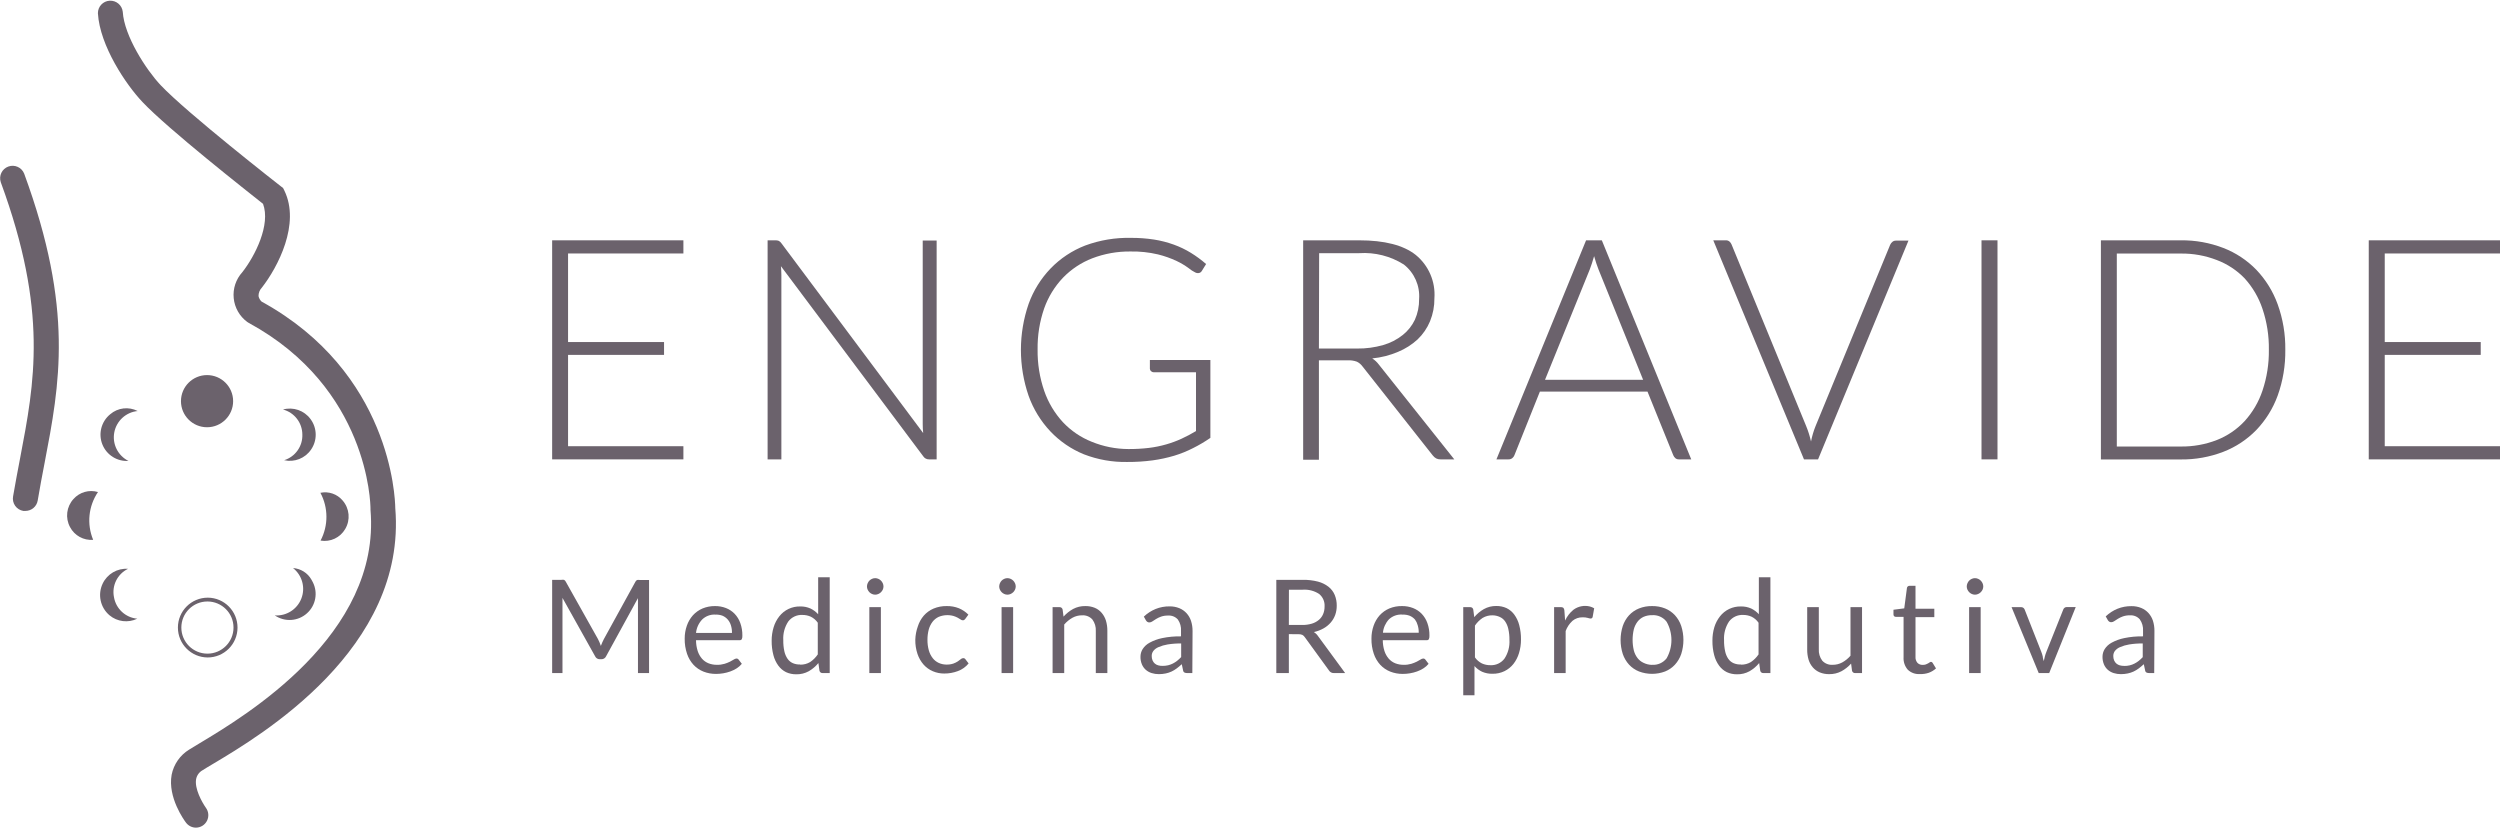
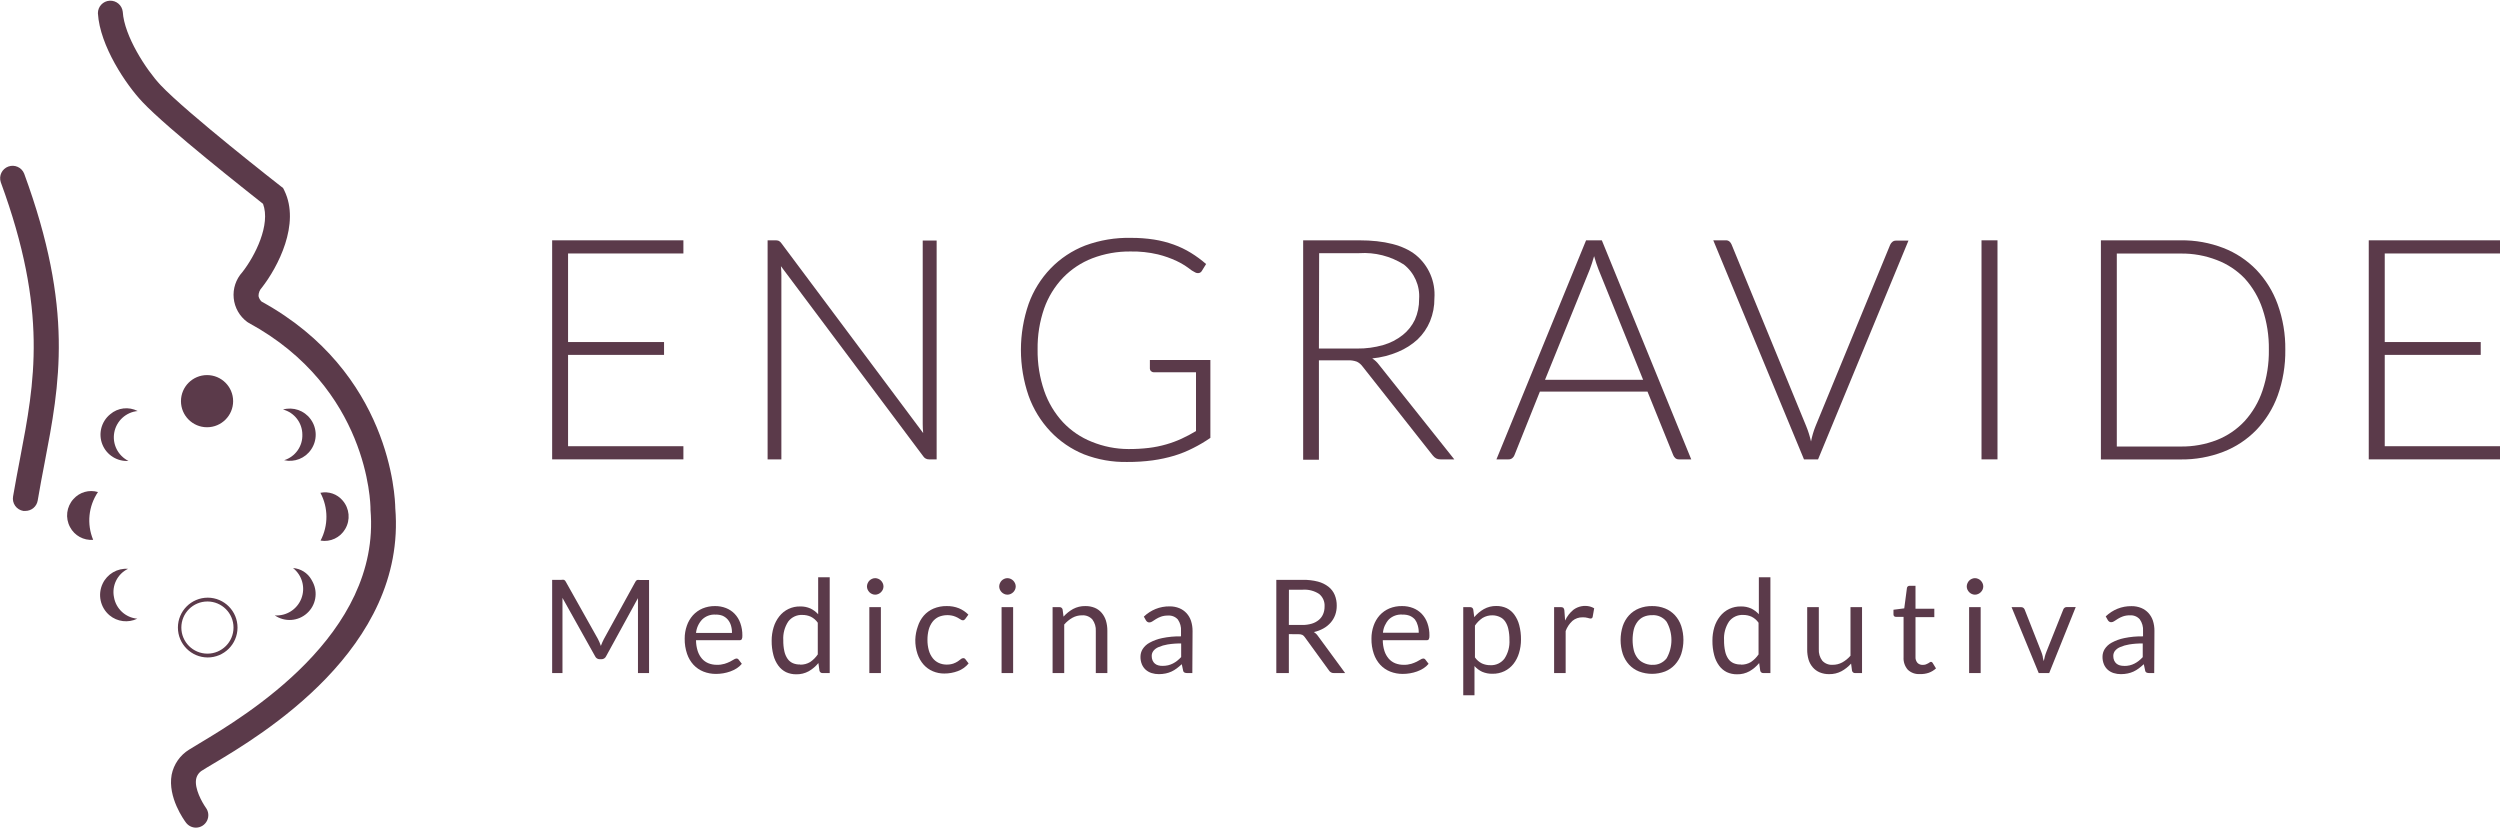
<svg xmlns="http://www.w3.org/2000/svg" viewBox="0 0 326.86 108.21">
  <defs>
-     <style>.cls-1{fill:#6b626c;}</style>
+     <style>.cls-1{fill:#5b3a4a;}</style>
  </defs>
  <g id="Layer_2" data-name="Layer 2">
    <g id="Camada_1" data-name="Camada 1">
      <path class="cls-1" d="M89.35,31.42v1.72H74.27V44.72H86.82V46.4H74.27V58.34H89.35v1.72H72.19V31.42Z" />
      <path class="cls-1" d="M101.82,31.49a1,1,0,0,1,.34.31l18.54,24.82q-.06-.61-.06-1.17v-24h1.82V60.06h-1a.87.87,0,0,1-.75-.4L102.1,34.8q.06.61.06,1.15V60.06h-1.8V31.42h1A1.14,1.14,0,0,1,101.82,31.49Z" />
      <path class="cls-1" d="M147.53,58.71a21.84,21.84,0,0,0,2.69-.15,14.47,14.47,0,0,0,2.26-.46,14.09,14.09,0,0,0,2-.74q.94-.43,1.89-1V48.67h-5.51a.53.53,0,0,1-.37-.14.43.43,0,0,1-.15-.32V47.07h7.91V57.25A18.64,18.64,0,0,1,156,58.58a14.77,14.77,0,0,1-2.47,1,19,19,0,0,1-2.83.61,24,24,0,0,1-3.32.21,14.88,14.88,0,0,1-5.66-1,12.56,12.56,0,0,1-4.39-3,13.32,13.32,0,0,1-2.84-4.63,18.45,18.45,0,0,1,0-12.05,13.1,13.1,0,0,1,2.87-4.62,12.66,12.66,0,0,1,4.52-3,16.23,16.23,0,0,1,6-1,19.09,19.09,0,0,1,3,.22,14,14,0,0,1,2.58.66,12.12,12.12,0,0,1,2.23,1.07,15,15,0,0,1,2,1.47l-.55.89a.56.56,0,0,1-.51.3.75.75,0,0,1-.34-.08,4.24,4.24,0,0,1-.88-.57,9.47,9.47,0,0,0-1.56-.93,13,13,0,0,0-2.46-.87,14.43,14.43,0,0,0-3.58-.38,13.58,13.58,0,0,0-5,.89,10.7,10.7,0,0,0-3.84,2.55,11.31,11.31,0,0,0-2.45,4,15.75,15.75,0,0,0-.86,5.36,16,16,0,0,0,.87,5.44,11.65,11.65,0,0,0,2.44,4.08,10.52,10.52,0,0,0,3.77,2.56A12.78,12.78,0,0,0,147.53,58.71Z" />
      <path class="cls-1" d="M172.44,47.11v13h-2.06V31.42h7.31q5,0,7.41,1.91A6.69,6.69,0,0,1,187.54,39a7.7,7.7,0,0,1-.57,3,7,7,0,0,1-1.63,2.38A8.7,8.7,0,0,1,182.79,46a11.38,11.38,0,0,1-3.38.86,3.28,3.28,0,0,1,.87.81l9.86,12.39h-1.8a1.18,1.18,0,0,1-.56-.12,1.44,1.44,0,0,1-.46-.4l-9.17-11.62a2,2,0,0,0-.74-.63,3.08,3.08,0,0,0-1.22-.18Zm0-1.54h5a11.79,11.79,0,0,0,3.41-.46,7.34,7.34,0,0,0,2.55-1.31,5.64,5.64,0,0,0,1.59-2,6.4,6.4,0,0,0,.55-2.69,5.26,5.26,0,0,0-2-4.53,9.73,9.73,0,0,0-5.83-1.48h-5.24Z" />
      <path class="cls-1" d="M221.12,60.06h-1.6a.7.7,0,0,1-.47-.15,1,1,0,0,1-.28-.39L215.4,51.2H201.33L198,59.52a.87.87,0,0,1-.28.38.75.75,0,0,1-.49.16h-1.58l11.72-28.64h2.06ZM202,49.66h12.83l-5.85-14.47q-.14-.34-.28-.78t-.28-.92q-.14.49-.28.92t-.28.8Z" />
      <path class="cls-1" d="M224,31.42h1.64a.7.7,0,0,1,.47.15,1,1,0,0,1,.28.39l9.76,23.76a12.69,12.69,0,0,1,.63,2,11.08,11.08,0,0,1,.59-2L247.13,32a1.08,1.08,0,0,1,.29-.38.71.71,0,0,1,.48-.16h1.62L237.7,60.06h-1.84Z" />
      <path class="cls-1" d="M261.16,60.06h-2.09V31.42h2.09Z" />
      <path class="cls-1" d="M298.79,45.73a17,17,0,0,1-1,6A12.89,12.89,0,0,1,295,56.22a12.1,12.1,0,0,1-4.31,2.85,15,15,0,0,1-5.57,1H274.68V31.42h10.44a15,15,0,0,1,5.57,1A12.12,12.12,0,0,1,295,35.27a12.91,12.91,0,0,1,2.79,4.51A16.9,16.9,0,0,1,298.79,45.73Zm-2.15,0a16,16,0,0,0-.83-5.34,11.23,11.23,0,0,0-2.34-4A9.94,9.94,0,0,0,289.84,34a12.6,12.6,0,0,0-4.72-.85h-8.36V58.38h8.36a12.6,12.6,0,0,0,4.72-.85,9.94,9.94,0,0,0,3.63-2.47,11.23,11.23,0,0,0,2.34-4A16.06,16.06,0,0,0,296.64,45.73Z" />
      <path class="cls-1" d="M326.86,31.42v1.72H311.79V44.72h12.55V46.4H311.79V58.34h15.08v1.72H309.7V31.42Z" />
      <path class="cls-1" d="M78.39,84l.17.45q.08-.24.18-.45t.21-.44l4.12-7.49a.49.49,0,0,1,.23-.24,1.06,1.06,0,0,1,.34,0h1.22V88H83.41V79c0-.12,0-.25,0-.38s0-.27,0-.42l-4.17,7.61a.66.66,0,0,1-.6.38h-.24a.65.65,0,0,1-.59-.38l-4.27-7.64c0,.15,0,.29,0,.43s0,.27,0,.39V88H72.19V75.81H73.4a1.06,1.06,0,0,1,.34,0,.49.49,0,0,1,.23.24l4.21,7.5A3.19,3.19,0,0,1,78.39,84Z" />
      <path class="cls-1" d="M93.49,79.24a3.84,3.84,0,0,1,1.43.26,3.2,3.2,0,0,1,1.13.75,3.41,3.41,0,0,1,.74,1.21,4.66,4.66,0,0,1,.27,1.64,1,1,0,0,1-.08.48.32.32,0,0,1-.29.12H91a4.75,4.75,0,0,0,.22,1.42,2.9,2.9,0,0,0,.56,1,2.24,2.24,0,0,0,.85.6,2.92,2.92,0,0,0,1.1.2,3.23,3.23,0,0,0,1-.13,4.68,4.68,0,0,0,.71-.28,5.46,5.46,0,0,0,.5-.28.66.66,0,0,1,.34-.13.33.33,0,0,1,.29.14l.42.55a2.87,2.87,0,0,1-.67.59,4.15,4.15,0,0,1-.84.41,5.31,5.31,0,0,1-.92.24,5.68,5.68,0,0,1-.94.08,4.38,4.38,0,0,1-1.64-.3,3.61,3.61,0,0,1-1.3-.88,4.06,4.06,0,0,1-.85-1.44,5.86,5.86,0,0,1-.31-2,5,5,0,0,1,.28-1.68,4,4,0,0,1,.79-1.36,3.65,3.65,0,0,1,1.27-.9A4.15,4.15,0,0,1,93.49,79.24Zm0,1.11A2.32,2.32,0,0,0,91.8,81,3,3,0,0,0,91,82.75H95.7a3.07,3.07,0,0,0-.14-1,2.15,2.15,0,0,0-.42-.76,1.91,1.91,0,0,0-.68-.49A2.31,2.31,0,0,0,93.53,80.36Z" />
      <path class="cls-1" d="M107.55,88a.39.39,0,0,1-.41-.31l-.14-1a4.54,4.54,0,0,1-1.26,1.07,3.23,3.23,0,0,1-1.63.4,3.11,3.11,0,0,1-1.34-.28,2.79,2.79,0,0,1-1-.84,4,4,0,0,1-.65-1.38,7.09,7.09,0,0,1-.23-1.89,5.94,5.94,0,0,1,.26-1.77,4.31,4.31,0,0,1,.74-1.42,3.37,3.37,0,0,1,2.73-1.29,3.11,3.11,0,0,1,1.35.27,3.24,3.24,0,0,1,1,.75V75.47h1.51V88Zm-2.93-1.1a2.43,2.43,0,0,0,1.3-.34,3.74,3.74,0,0,0,1-1V81.42a2.39,2.39,0,0,0-.91-.79,2.63,2.63,0,0,0-1.1-.23,2.18,2.18,0,0,0-1.85.86,4,4,0,0,0-.65,2.45,6.24,6.24,0,0,0,.14,1.44,2.77,2.77,0,0,0,.43,1,1.67,1.67,0,0,0,.69.56A2.31,2.31,0,0,0,104.62,86.88Z" />
      <path class="cls-1" d="M115.51,76.68a1,1,0,0,1-.09.41,1.17,1.17,0,0,1-.24.34,1.11,1.11,0,0,1-.34.23,1,1,0,0,1-.42.09,1,1,0,0,1-.41-.09,1.12,1.12,0,0,1-.34-.23,1.11,1.11,0,0,1-.23-.34,1,1,0,0,1-.09-.41,1.07,1.07,0,0,1,.09-.42,1.08,1.08,0,0,1,.23-.35,1.12,1.12,0,0,1,.34-.23,1,1,0,0,1,.41-.09,1,1,0,0,1,.42.09,1.11,1.11,0,0,1,.34.23,1.15,1.15,0,0,1,.24.35A1,1,0,0,1,115.51,76.68Zm-.34,2.7V88h-1.51V79.38Z" />
      <path class="cls-1" d="M126.21,80.91a.68.68,0,0,1-.14.14.32.32,0,0,1-.2.05.48.48,0,0,1-.28-.11l-.38-.23a3.17,3.17,0,0,0-.56-.23,3,3,0,0,0-1.92.12,2.16,2.16,0,0,0-.81.65,3,3,0,0,0-.49,1,5.11,5.11,0,0,0-.17,1.35,4.94,4.94,0,0,0,.18,1.39,3,3,0,0,0,.5,1,2.14,2.14,0,0,0,.79.63,2.43,2.43,0,0,0,1,.22,2.65,2.65,0,0,0,.91-.13,2.77,2.77,0,0,0,.59-.29,4.43,4.43,0,0,0,.39-.29.47.47,0,0,1,.31-.13.32.32,0,0,1,.29.14l.42.55a3.27,3.27,0,0,1-1.4,1,5,5,0,0,1-1.78.32,3.75,3.75,0,0,1-1.5-.3,3.41,3.41,0,0,1-1.2-.86,4.09,4.09,0,0,1-.8-1.39,5.58,5.58,0,0,1-.29-1.88A5.66,5.66,0,0,1,120,81.9a4,4,0,0,1,.78-1.41,3.54,3.54,0,0,1,1.27-.92,4.28,4.28,0,0,1,1.73-.33,4.09,4.09,0,0,1,1.6.29,3.83,3.83,0,0,1,1.23.83Z" />
      <path class="cls-1" d="M132.8,76.68a1,1,0,0,1-.09.41,1.19,1.19,0,0,1-.24.34,1.1,1.1,0,0,1-.34.23,1,1,0,0,1-.42.09,1,1,0,0,1-.41-.09,1.13,1.13,0,0,1-.57-.57,1,1,0,0,1-.09-.41,1.06,1.06,0,0,1,.09-.42,1.09,1.09,0,0,1,.23-.35,1.11,1.11,0,0,1,.34-.23,1,1,0,0,1,.41-.09,1,1,0,0,1,.42.09,1.1,1.1,0,0,1,.34.23,1.16,1.16,0,0,1,.24.35A1,1,0,0,1,132.8,76.68Zm-.34,2.7V88h-1.51V79.38Z" />
      <path class="cls-1" d="M137.62,88V79.38h.9a.39.39,0,0,1,.41.31l.12.93a4.84,4.84,0,0,1,1.25-1,3.26,3.26,0,0,1,1.6-.38,3.11,3.11,0,0,1,1.24.23,2.41,2.41,0,0,1,.9.66,2.93,2.93,0,0,1,.55,1,4.49,4.49,0,0,1,.19,1.33V88h-1.51V82.51a2.32,2.32,0,0,0-.45-1.52,1.67,1.67,0,0,0-1.36-.54,2.54,2.54,0,0,0-1.25.32,4.13,4.13,0,0,0-1.07.88V88Z" />
      <path class="cls-1" d="M155.89,88h-.67a.8.8,0,0,1-.36-.07.37.37,0,0,1-.18-.29l-.17-.8q-.34.31-.66.55a3.84,3.84,0,0,1-.68.41,3.52,3.52,0,0,1-.76.25,4.34,4.34,0,0,1-.9.09,3.06,3.06,0,0,1-.94-.14,2.13,2.13,0,0,1-.76-.42,2,2,0,0,1-.51-.71,2.49,2.49,0,0,1-.19-1,1.9,1.9,0,0,1,.28-1,2.46,2.46,0,0,1,.91-.84,5.87,5.87,0,0,1,1.64-.6,11.12,11.12,0,0,1,2.47-.23V82.5A2.34,2.34,0,0,0,154,81a1.56,1.56,0,0,0-1.27-.52,2.7,2.7,0,0,0-.93.14,3.53,3.53,0,0,0-.65.31l-.48.31a.69.69,0,0,1-.4.14.45.45,0,0,1-.27-.08.61.61,0,0,1-.18-.2l-.27-.48a4.92,4.92,0,0,1,1.54-1,4.76,4.76,0,0,1,1.83-.34,3.26,3.26,0,0,1,1.28.24,2.63,2.63,0,0,1,.94.66,2.81,2.81,0,0,1,.58,1,4.28,4.28,0,0,1,.2,1.33ZM152,87.06a3.09,3.09,0,0,0,.73-.08,2.87,2.87,0,0,0,.62-.23,3.31,3.31,0,0,0,.56-.36,4.85,4.85,0,0,0,.52-.48V84.13a10.15,10.15,0,0,0-1.78.13,5,5,0,0,0-1.19.35,1.66,1.66,0,0,0-.67.5,1.09,1.09,0,0,0-.21.65,1.44,1.44,0,0,0,.11.59,1.11,1.11,0,0,0,.3.41,1.16,1.16,0,0,0,.44.23A2,2,0,0,0,152,87.06Z" />
      <path class="cls-1" d="M168.51,82.91V88h-1.64V75.81h3.44a7.52,7.52,0,0,1,2,.23,3.82,3.82,0,0,1,1.39.68,2.7,2.7,0,0,1,.81,1.07,3.57,3.57,0,0,1,.26,1.4,3.51,3.51,0,0,1-.2,1.21,3.19,3.19,0,0,1-.59,1,3.53,3.53,0,0,1-.94.76,4.65,4.65,0,0,1-1.26.48,1.74,1.74,0,0,1,.54.52L175.87,88h-1.46a.72.72,0,0,1-.66-.35l-3.16-4.35a.93.93,0,0,0-.31-.29,1.14,1.14,0,0,0-.51-.09Zm0-1.2h1.73a4.2,4.2,0,0,0,1.27-.17,2.59,2.59,0,0,0,.92-.49,2,2,0,0,0,.56-.76,2.48,2.48,0,0,0,.19-1,1.94,1.94,0,0,0-.72-1.64,3.47,3.47,0,0,0-2.14-.55h-1.8Z" />
      <path class="cls-1" d="M183.32,79.24a3.84,3.84,0,0,1,1.43.26,3.2,3.2,0,0,1,1.13.75,3.41,3.41,0,0,1,.74,1.21,4.66,4.66,0,0,1,.27,1.64,1,1,0,0,1-.08.48.32.32,0,0,1-.29.12h-5.73a4.75,4.75,0,0,0,.22,1.42,2.91,2.91,0,0,0,.56,1,2.25,2.25,0,0,0,.85.6,2.92,2.92,0,0,0,1.1.2,3.23,3.23,0,0,0,1-.13,4.73,4.73,0,0,0,.71-.28,5.53,5.53,0,0,0,.5-.28.66.66,0,0,1,.34-.13.33.33,0,0,1,.29.14l.42.55a2.87,2.87,0,0,1-.67.59,4.15,4.15,0,0,1-.84.41,5.32,5.32,0,0,1-.92.24,5.68,5.68,0,0,1-.94.08,4.38,4.38,0,0,1-1.64-.3,3.61,3.61,0,0,1-1.3-.88,4.05,4.05,0,0,1-.85-1.44,5.85,5.85,0,0,1-.31-2,5,5,0,0,1,.28-1.68,4,4,0,0,1,.79-1.36,3.66,3.66,0,0,1,1.27-.9A4.16,4.16,0,0,1,183.32,79.24Zm0,1.11a2.32,2.32,0,0,0-1.73.63,3,3,0,0,0-.78,1.75h4.68a3.07,3.07,0,0,0-.14-1A2.15,2.15,0,0,0,185,81a1.91,1.91,0,0,0-.68-.49A2.31,2.31,0,0,0,183.35,80.36Z" />
      <path class="cls-1" d="M191.31,90.9V79.38h.9a.39.39,0,0,1,.41.31l.13,1A4.6,4.6,0,0,1,194,79.64a3.22,3.22,0,0,1,1.64-.41,3.11,3.11,0,0,1,1.34.28,2.77,2.77,0,0,1,1,.84,4,4,0,0,1,.65,1.38,7.09,7.09,0,0,1,.23,1.89,6,6,0,0,1-.26,1.77,4.31,4.31,0,0,1-.73,1.42,3.41,3.41,0,0,1-1.17.94,3.46,3.46,0,0,1-1.56.34,3.21,3.21,0,0,1-1.36-.26,3.07,3.07,0,0,1-1-.75V90.9Zm3.83-10.45a2.44,2.44,0,0,0-1.3.34,3.74,3.74,0,0,0-1,1v4.16a2.44,2.44,0,0,0,.91.79,2.62,2.62,0,0,0,1.11.23,2.17,2.17,0,0,0,1.84-.86,4,4,0,0,0,.65-2.45,6.11,6.11,0,0,0-.15-1.44,2.83,2.83,0,0,0-.43-1,1.67,1.67,0,0,0-.69-.56A2.29,2.29,0,0,0,195.15,80.45Z" />
      <path class="cls-1" d="M203.19,88V79.38h.87a.48.48,0,0,1,.34.09.58.58,0,0,1,.13.32l.1,1.34a3.94,3.94,0,0,1,1.09-1.41,2.57,2.57,0,0,1,2.17-.42,2.25,2.25,0,0,1,.54.23l-.2,1.13a.26.26,0,0,1-.26.21,1.32,1.32,0,0,1-.37-.08,2.3,2.3,0,0,0-.69-.08,2,2,0,0,0-1.32.46,3.45,3.45,0,0,0-.89,1.33V88Z" />
      <path class="cls-1" d="M216,79.24a4.42,4.42,0,0,1,1.7.31,3.59,3.59,0,0,1,1.29.89,4,4,0,0,1,.82,1.4,6,6,0,0,1,0,3.67,4,4,0,0,1-.82,1.39,3.55,3.55,0,0,1-1.29.89,4.83,4.83,0,0,1-3.41,0,3.59,3.59,0,0,1-1.3-.89,4,4,0,0,1-.82-1.39,6,6,0,0,1,0-3.67,4,4,0,0,1,.82-1.4,3.63,3.63,0,0,1,1.3-.89A4.42,4.42,0,0,1,216,79.24Zm0,7.68a2.21,2.21,0,0,0,1.9-.85,4.85,4.85,0,0,0,0-4.78,2.2,2.2,0,0,0-1.9-.86,2.64,2.64,0,0,0-1.12.22,2.1,2.1,0,0,0-.79.64,2.84,2.84,0,0,0-.48,1,6.06,6.06,0,0,0,0,2.74,2.79,2.79,0,0,0,.48,1,2.11,2.11,0,0,0,.79.63A2.64,2.64,0,0,0,216,86.93Z" />
      <path class="cls-1" d="M230.55,88a.39.39,0,0,1-.41-.31l-.14-1a4.52,4.52,0,0,1-1.26,1.07,3.23,3.23,0,0,1-1.63.4,3.11,3.11,0,0,1-1.34-.28,2.79,2.79,0,0,1-1-.84,4,4,0,0,1-.65-1.38,7.09,7.09,0,0,1-.23-1.89,5.94,5.94,0,0,1,.25-1.77,4.32,4.32,0,0,1,.74-1.42,3.37,3.37,0,0,1,2.73-1.29,3.11,3.11,0,0,1,1.35.27,3.23,3.23,0,0,1,1,.75V75.47h1.51V88Zm-2.93-1.1a2.43,2.43,0,0,0,1.3-.34,3.73,3.73,0,0,0,1-1V81.42a2.39,2.39,0,0,0-.91-.79,2.63,2.63,0,0,0-1.1-.23,2.18,2.18,0,0,0-1.85.86,4,4,0,0,0-.65,2.45,6.21,6.21,0,0,0,.14,1.44,2.76,2.76,0,0,0,.42,1,1.67,1.67,0,0,0,.69.56A2.31,2.31,0,0,0,227.62,86.88Z" />
      <path class="cls-1" d="M237.8,79.38v5.49a2.28,2.28,0,0,0,.45,1.51,1.68,1.68,0,0,0,1.36.54,2.6,2.6,0,0,0,1.25-.31,3.88,3.88,0,0,0,1.08-.88V79.38h1.51V88h-.9a.39.39,0,0,1-.41-.31l-.12-.93a4.74,4.74,0,0,1-1.26,1,3.3,3.3,0,0,1-1.6.38,3.11,3.11,0,0,1-1.24-.23,2.47,2.47,0,0,1-.91-.66,2.79,2.79,0,0,1-.55-1,4.58,4.58,0,0,1-.18-1.33V79.38Z" />
      <path class="cls-1" d="M251,88.13a2.08,2.08,0,0,1-1.57-.57,2.27,2.27,0,0,1-.55-1.64V80.65h-1a.34.34,0,0,1-.23-.08.31.31,0,0,1-.09-.25v-.6l1.41-.18.35-2.66a.32.32,0,0,1,.11-.21.35.35,0,0,1,.24-.08h.77v3h2.46v1.1h-2.46v5.17a1.1,1.1,0,0,0,.26.81.92.92,0,0,0,.68.26,1.21,1.21,0,0,0,.41-.06,1.76,1.76,0,0,0,.3-.14l.22-.14a.28.28,0,0,1,.16-.06.26.26,0,0,1,.21.14l.44.72a2.81,2.81,0,0,1-.94.57A3.2,3.2,0,0,1,251,88.13Z" />
      <path class="cls-1" d="M259.3,76.68a1,1,0,0,1-.09.41,1.19,1.19,0,0,1-.24.34,1.1,1.1,0,0,1-.34.23,1,1,0,0,1-.42.09,1,1,0,0,1-.41-.09,1.13,1.13,0,0,1-.57-.57,1,1,0,0,1-.09-.41,1.06,1.06,0,0,1,.09-.42,1.09,1.09,0,0,1,.23-.35,1.11,1.11,0,0,1,.34-.23,1,1,0,0,1,.41-.09,1,1,0,0,1,.42.09,1.1,1.1,0,0,1,.34.23,1.16,1.16,0,0,1,.24.35A1,1,0,0,1,259.3,76.68Zm-.34,2.7V88h-1.51V79.38Z" />
      <path class="cls-1" d="M263,79.38h1.24a.47.47,0,0,1,.3.09.53.53,0,0,1,.17.22l2.18,5.54a4.21,4.21,0,0,1,.19.61c0,.2.09.41.13.6l.14-.6a5.12,5.12,0,0,1,.2-.61l2.21-5.54a.5.5,0,0,1,.17-.23.45.45,0,0,1,.28-.09h1.18L267.92,88h-1.37Z" />
      <path class="cls-1" d="M281.65,88H281a.79.79,0,0,1-.36-.07.37.37,0,0,1-.18-.29l-.17-.8q-.34.31-.66.55a3.84,3.84,0,0,1-.68.41,3.52,3.52,0,0,1-.76.25,4.34,4.34,0,0,1-.9.09,3.06,3.06,0,0,1-.94-.14,2.14,2.14,0,0,1-.76-.42,2,2,0,0,1-.51-.71,2.5,2.5,0,0,1-.19-1,1.91,1.91,0,0,1,.28-1,2.47,2.47,0,0,1,.91-.84,5.88,5.88,0,0,1,1.64-.6,11.12,11.12,0,0,1,2.47-.23V82.5a2.34,2.34,0,0,0-.43-1.53,1.56,1.56,0,0,0-1.27-.52,2.7,2.7,0,0,0-.93.14,3.53,3.53,0,0,0-.65.31l-.48.31a.69.69,0,0,1-.4.14.45.45,0,0,1-.27-.08.62.62,0,0,1-.18-.2l-.27-.48a4.93,4.93,0,0,1,1.54-1,4.76,4.76,0,0,1,1.83-.34,3.26,3.26,0,0,1,1.28.24,2.63,2.63,0,0,1,.94.66,2.81,2.81,0,0,1,.58,1,4.28,4.28,0,0,1,.2,1.33Zm-3.93-.93a3.08,3.08,0,0,0,.73-.08,2.87,2.87,0,0,0,.62-.23,3.31,3.31,0,0,0,.56-.36,4.8,4.8,0,0,0,.52-.48V84.13a10.15,10.15,0,0,0-1.78.13,5,5,0,0,0-1.19.35,1.66,1.66,0,0,0-.67.5,1.09,1.09,0,0,0-.21.65,1.45,1.45,0,0,0,.11.59,1.12,1.12,0,0,0,.3.41,1.17,1.17,0,0,0,.44.23A2,2,0,0,0,277.72,87.06Z" />
      <path class="cls-1" d="M25.62,108.21a1.63,1.63,0,0,1-1.3-.65c-.25-.33-2.41-3.31-1.88-6.26A5,5,0,0,1,24.74,98c.33-.21.81-.5,1.4-.85C32,93.63,49.84,83,48.44,66.65v-.14c0-.64-.25-15.78-15.93-24.3l-.19-.12a4.4,4.4,0,0,1-.64-6.5c1.69-2.15,3.72-6.23,2.71-8.94-2-1.59-12.44-9.79-15.76-13.31C16.5,11.1,13.05,6,12.8,1.73a1.63,1.63,0,0,1,3.25-.19c.19,3.16,3.06,7.58,4.94,9.58,3.44,3.65,15.6,13.14,15.72,13.23l.3.23.17.34c2.11,4.35-.85,10-2.94,12.68a1.57,1.57,0,0,0-.44,1.11,1.38,1.38,0,0,0,.4.72c16.89,9.27,17.46,25.6,17.48,27,1.52,18.39-17.6,29.74-23.89,33.48-.55.33-1,.59-1.3.79a1.69,1.69,0,0,0-.85,1.17c-.22,1.24.76,3,1.27,3.73a1.63,1.63,0,0,1-1.3,2.61Z" />
      <path class="cls-1" d="M3.32,66.8l-.27,0A1.63,1.63,0,0,1,1.71,64.9c.29-1.7.61-3.37.92-5C4.52,50,6.31,40.73.1,23.82a1.63,1.63,0,0,1,3.06-1.12C9.68,40.46,7.81,50.21,5.83,60.53c-.31,1.6-.62,3.24-.9,4.91A1.63,1.63,0,0,1,3.32,66.8Z" />
      <path class="cls-1" d="M39.53,56.81a3.39,3.39,0,0,1-2.38,3.36,3.36,3.36,0,0,0,3.52-1.39,3.42,3.42,0,0,0-.08-4A3.35,3.35,0,0,0,37,53.54,3.4,3.4,0,0,1,39.53,56.81Z" />
      <path class="cls-1" d="M40.14,80.18a3.39,3.39,0,0,0,.76-4.06c-.09-.14-.14-.24-.19-.35a3,3,0,0,0-2.4-1.5,3.47,3.47,0,0,1-2.38,6.19A3.4,3.4,0,0,0,40.14,80.18Z" />
      <path class="cls-1" d="M41.91,70.68a3.12,3.12,0,0,0,3.22-1.51,3.19,3.19,0,0,0-.34-3.74,3,3,0,0,0-2.9-1A6.66,6.66,0,0,1,41.91,70.68Z" />
      <path class="cls-1" d="M27.07,55.86h0a3.41,3.41,0,0,0,0-6.82h0a3.41,3.41,0,1,0,0,6.82Z" />
      <path class="cls-1" d="M12.18,70.58a6.62,6.62,0,0,1,.63-6.25,3.1,3.1,0,0,0-3.2.91,3.19,3.19,0,0,0-.45,3.68A3.13,3.13,0,0,0,12.18,70.58Z" />
      <path class="cls-1" d="M14.9,78.07a3.37,3.37,0,0,1,1.84-3.7,3.4,3.4,0,0,0-3.32,1.94,3.47,3.47,0,0,0,.89,4.13,3.37,3.37,0,0,0,3.64.45A3.4,3.4,0,0,1,14.9,78.07Z" />
      <path class="cls-1" d="M16.79,60.26A3.45,3.45,0,0,1,18,53.74a3.23,3.23,0,0,0-3.59.42,3.44,3.44,0,0,0,2.43,6.1Z" />
      <path class="cls-1" d="M27.12,85.46h0a3.41,3.41,0,1,1,0-6.82h0a3.41,3.41,0,0,1,0,6.82m0,.5a3.91,3.91,0,0,0,.05-7.82h0a3.91,3.91,0,1,0,0,7.82h0Z" />
    </g>
  </g>
</svg>
